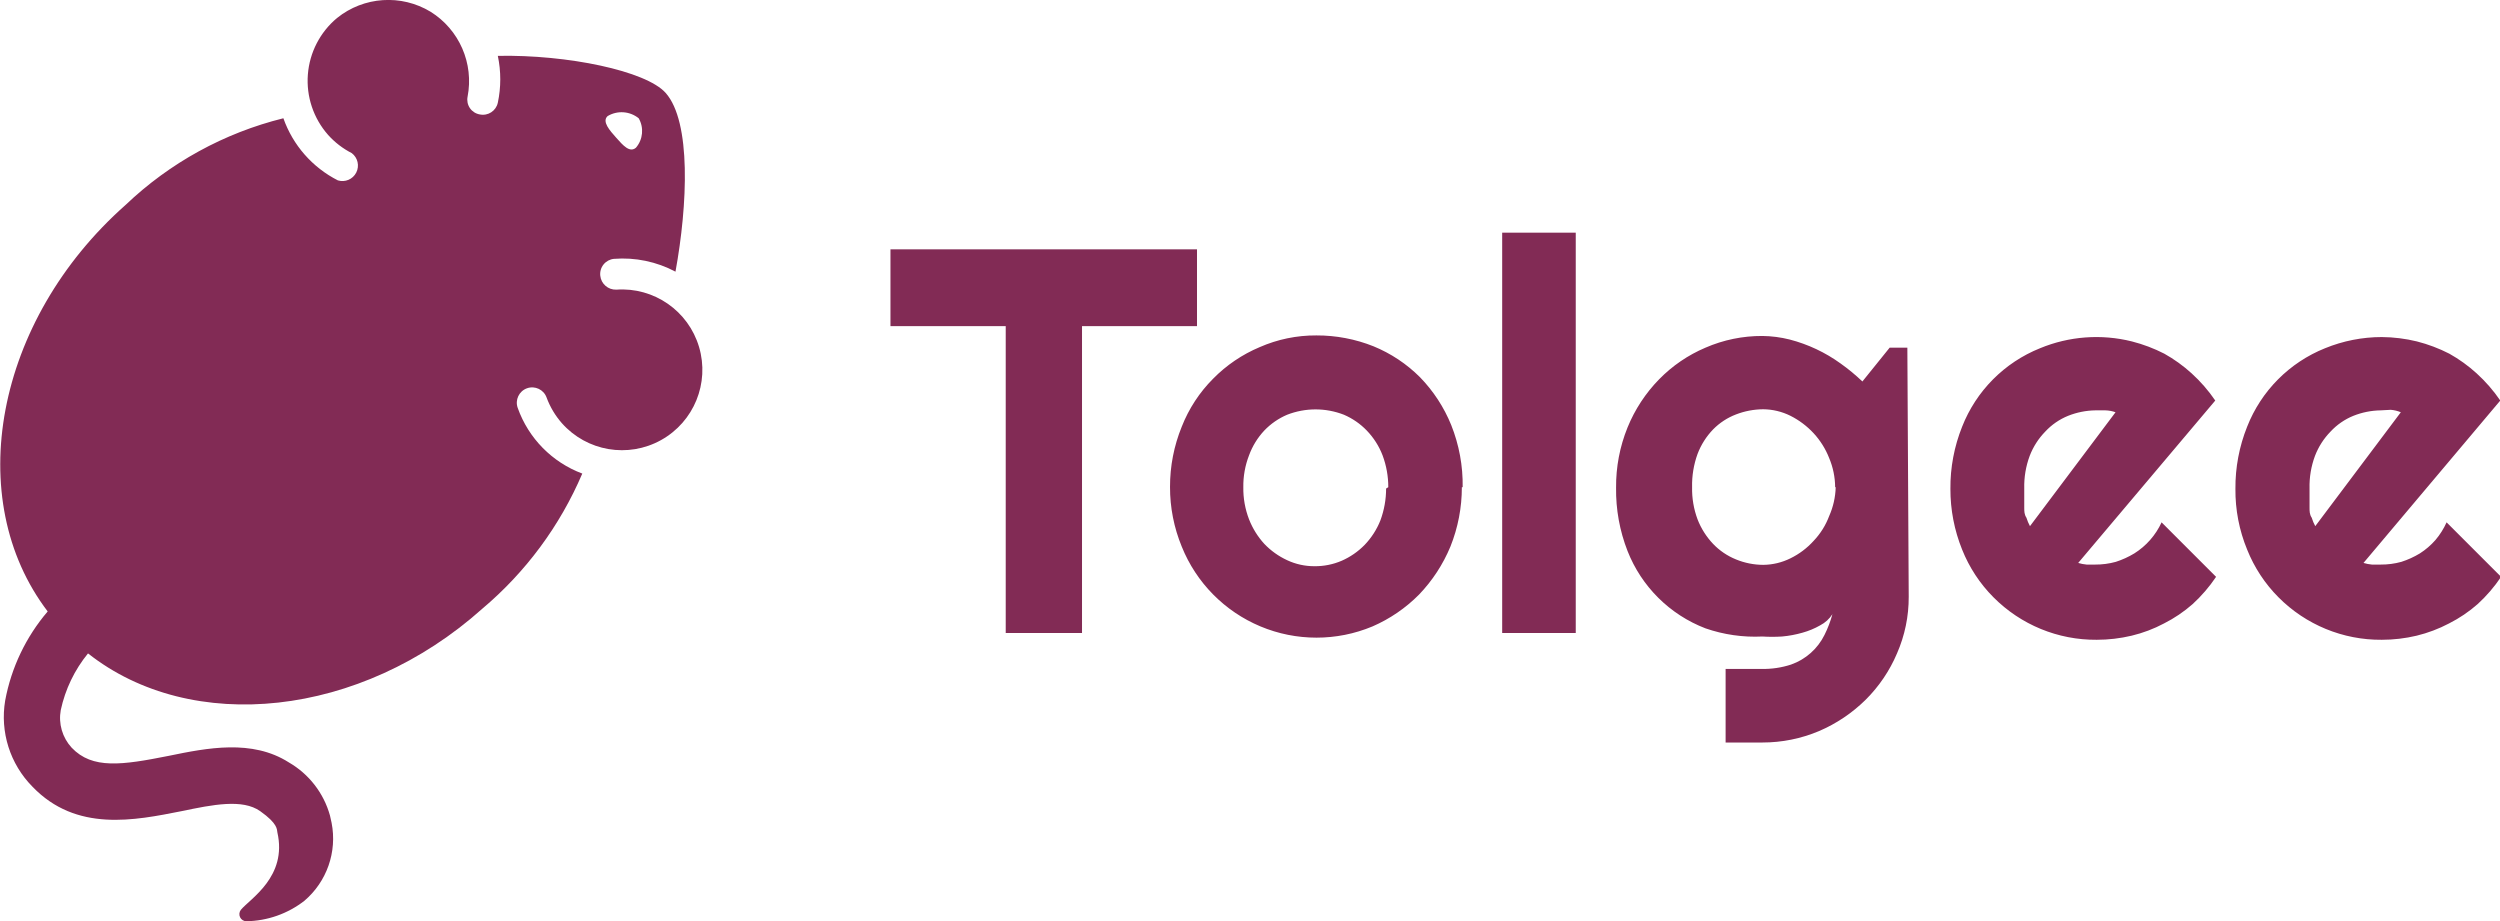
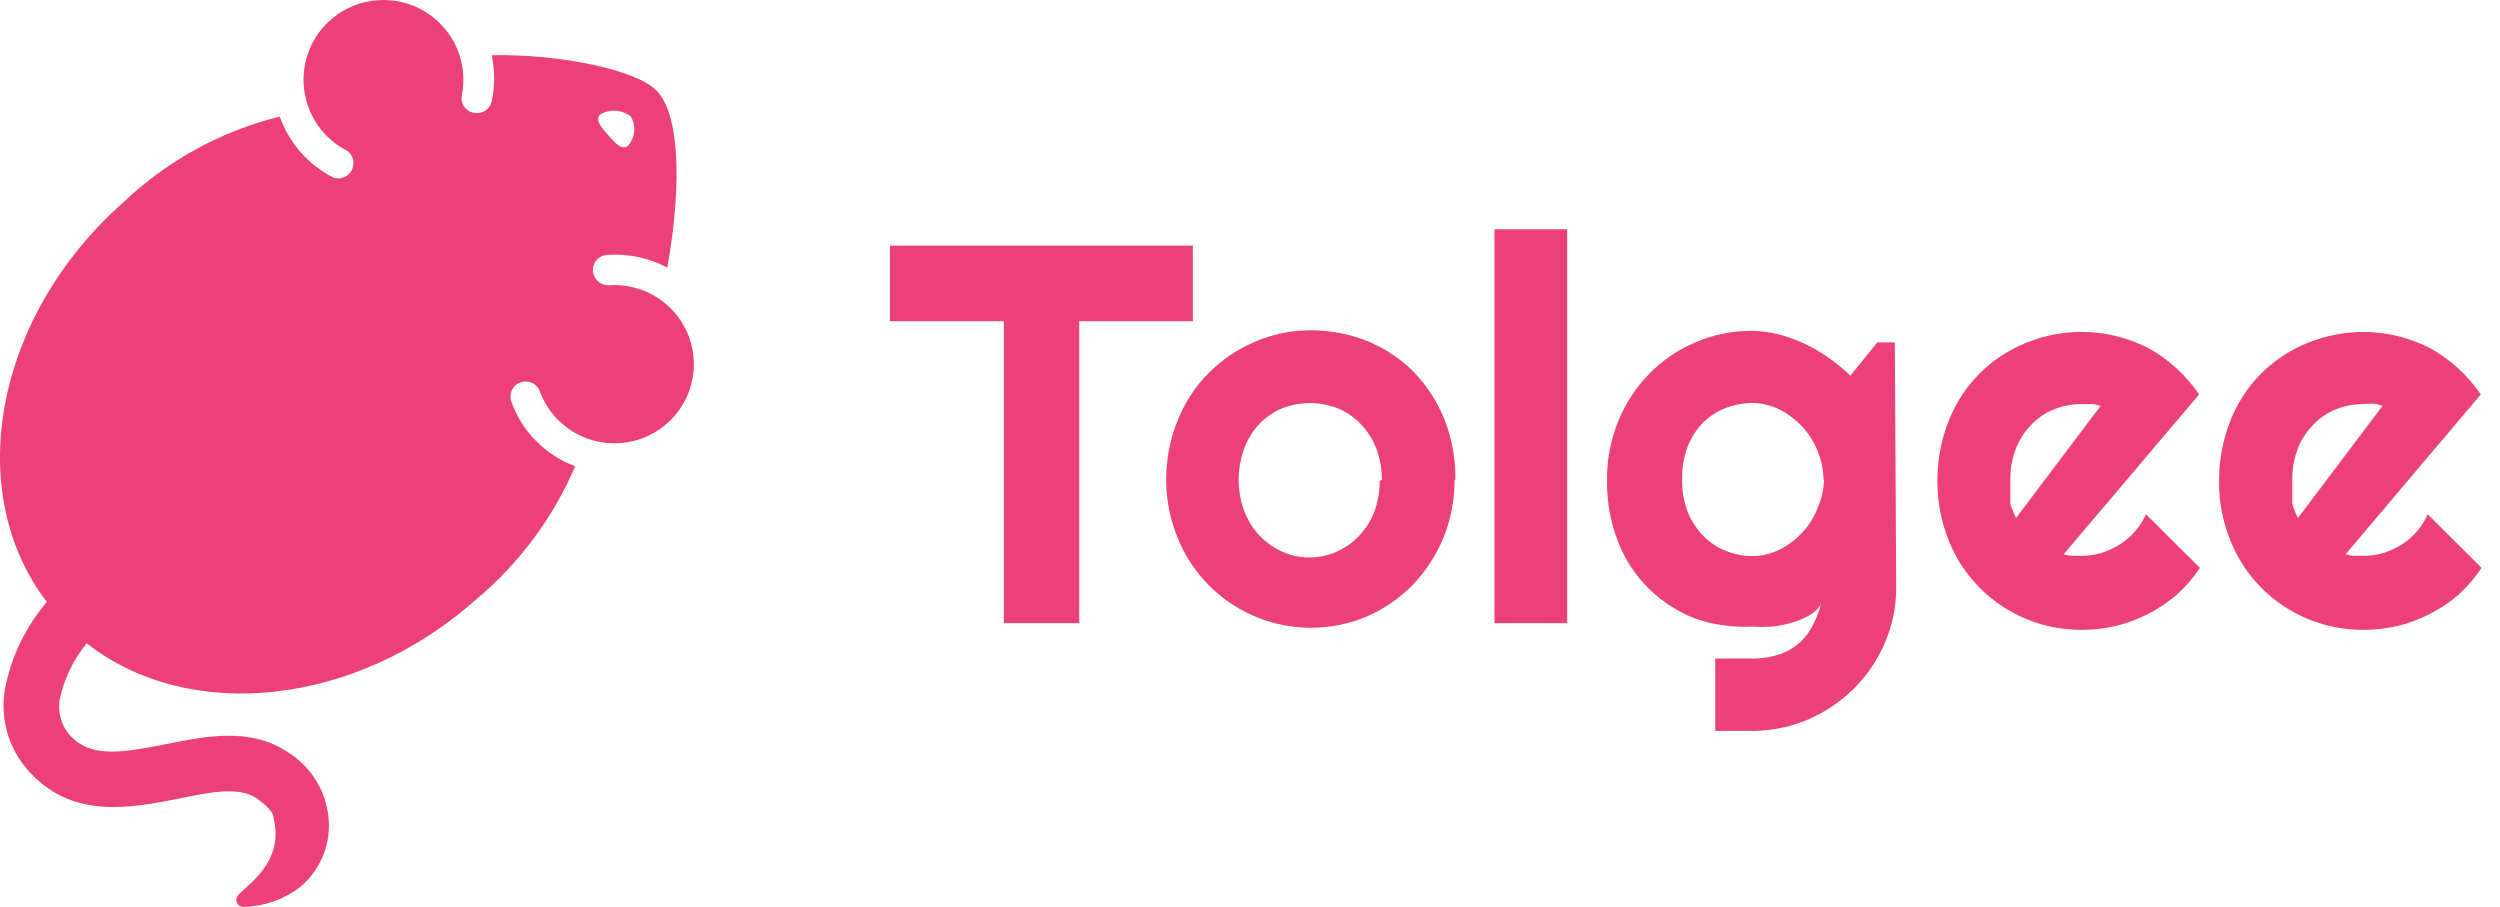
- <svg xmlns="http://www.w3.org/2000/svg" width="91.75" height="33.78" viewBox="0 0 91.75 33.78">
-   <defs>
-     <style>.a,.b{fill:#822b55;}.b{fill-rule:evenodd;}</style>
-   </defs>
-   <path class="a" d="M31,47.6a3,3,0,0,0-.33,4.29,3,3,0,0,0,.87.67.57.57,0,0,1-.51,1,4.08,4.08,0,0,1-2-2.28,12.89,12.89,0,0,0-5.79,3.18c-4.8,4.25-6,10.8-2.86,14.92a7,7,0,0,0-1.56,3.27,3.64,3.64,0,0,0,1,3.16c1.61,1.68,3.75,1.24,5.47.9,1.15-.24,2.24-.46,2.89,0s.61.67.63.78c.37,1.63-1,2.43-1.34,2.84a.26.26,0,0,0,.2.42A3.57,3.57,0,0,0,29.8,80a3,3,0,0,0,1-2.86l-.06-.27a3.26,3.26,0,0,0-1.51-1.95c-1.35-.86-3-.53-4.41-.24-1.71.34-2.8.5-3.56-.3A1.61,1.61,0,0,1,20.86,73a4.93,4.93,0,0,1,1-2.08c3.8,3,10,2.36,14.47-1.64A13.32,13.32,0,0,0,40,64.32a4,4,0,0,1-2.37-2.41.56.56,0,0,1,1.06-.38,3,3,0,0,0,.56.94,2.95,2.95,0,1,0,2-4.9.57.57,0,0,1-.59-.51.56.56,0,0,1,.5-.62,4.13,4.13,0,0,1,2.26.47c.45-2.46.58-5.5-.36-6.56-.72-.81-3.61-1.41-6.16-1.36a4.15,4.15,0,0,1,0,1.72.56.56,0,0,1-.66.43.55.55,0,0,1-.45-.65,3,3,0,0,0-1.36-3.12A3,3,0,0,0,31,47.6Zm11.07,3.68a.94.94,0,0,1-.1,1.08c-.23.2-.48-.09-.72-.36s-.54-.6-.32-.8A1,1,0,0,1,42.07,51.28Z" transform="translate(-18.63 -46.94)" />
-   <path class="b" d="M88.68,68.84a5.13,5.13,0,0,1-.43,2.08,5.32,5.32,0,0,1-1.15,1.7,5.54,5.54,0,0,1-1.71,1.15,5.33,5.33,0,0,1-2.08.42l-1.35,0V71.49l1.33,0a3.27,3.27,0,0,0,1.07-.16,2.17,2.17,0,0,0,1.23-1.09,4.11,4.11,0,0,0,.29-.76,1.18,1.18,0,0,1-.45.41,2.8,2.8,0,0,1-.65.27,4,4,0,0,1-.75.14,5.79,5.79,0,0,1-.72,0A5.56,5.56,0,0,1,81.22,70a5,5,0,0,1-2.86-2.84,6.15,6.15,0,0,1-.42-2.32,5.75,5.75,0,0,1,.42-2.21,5.49,5.49,0,0,1,1.16-1.77,5.24,5.24,0,0,1,1.7-1.16,5.18,5.18,0,0,1,2.09-.43,4.3,4.3,0,0,1,1,.13,5.59,5.59,0,0,1,1.87.88,7.19,7.19,0,0,1,.8.66l1-1.24h.65ZM94.9,67.6a1.55,1.55,0,0,0,.31.06h.31a2.78,2.78,0,0,0,.76-.1,3.22,3.22,0,0,0,.68-.31,2.65,2.65,0,0,0,1-1.14l2,2a5.55,5.55,0,0,1-.86,1,5,5,0,0,1-1.05.71,5,5,0,0,1-1.19.45,5.53,5.53,0,0,1-1.28.15,5.28,5.28,0,0,1-3.79-1.56,5.22,5.22,0,0,1-1.15-1.75,5.9,5.9,0,0,1-.43-2.23,6,6,0,0,1,.43-2.28,5.12,5.12,0,0,1,2.86-2.88,5.4,5.4,0,0,1,3.37-.25,5.71,5.71,0,0,1,1.19.45,5.43,5.43,0,0,1,1,.72,5.64,5.64,0,0,1,.87,1Zm10.47,0a1.55,1.55,0,0,0,.31.06H106a2.78,2.78,0,0,0,.76-.1,3.22,3.22,0,0,0,.68-.31,2.68,2.68,0,0,0,.57-.49,2.74,2.74,0,0,0,.41-.65l2,2a5.55,5.55,0,0,1-.86,1,5,5,0,0,1-1.05.71,5.2,5.2,0,0,1-1.19.45,5.53,5.53,0,0,1-1.28.15,5.28,5.28,0,0,1-3.79-1.56,5.22,5.22,0,0,1-1.15-1.75,5.71,5.71,0,0,1-.43-2.23,6,6,0,0,1,.43-2.28,5.12,5.12,0,0,1,2.86-2.88,5.51,5.51,0,0,1,2.08-.41,5.62,5.62,0,0,1,1.29.16,5.71,5.71,0,0,1,1.19.45,5.43,5.43,0,0,1,1,.72,5.64,5.64,0,0,1,.87,1ZM72.28,64.82A5.84,5.84,0,0,1,71.86,67a5.7,5.7,0,0,1-1.15,1.76A5.47,5.47,0,0,1,69,69.93,5.33,5.33,0,0,1,62,67a5.7,5.7,0,0,1-.43-2.19A5.81,5.81,0,0,1,62,62.6a5.16,5.16,0,0,1,1.15-1.76,5.24,5.24,0,0,1,1.71-1.16,5.1,5.1,0,0,1,2.08-.43,5.6,5.6,0,0,1,2.1.4,5.21,5.21,0,0,1,1.7,1.13,5.47,5.47,0,0,1,1.15,1.76,5.91,5.91,0,0,1,.42,2.28ZM58.34,70.17h-2.8V58.91H51.31V56.09H62.56v2.82H58.34Zm18.12,0h-2.7V55.48h2.7Zm-6.88-5.35a3.32,3.32,0,0,0-.21-1.17,2.72,2.72,0,0,0-.58-.91,2.58,2.58,0,0,0-.84-.58,2.87,2.87,0,0,0-2.08,0,2.53,2.53,0,0,0-.84.58,2.67,2.67,0,0,0-.56.91,3.11,3.11,0,0,0-.21,1.17A3.14,3.14,0,0,0,64.47,66a2.9,2.9,0,0,0,.56.9,2.75,2.75,0,0,0,.84.6,2.34,2.34,0,0,0,1,.22,2.47,2.47,0,0,0,1-.2,2.69,2.69,0,0,0,.84-.58,2.78,2.78,0,0,0,.58-.9,3.36,3.36,0,0,0,.21-1.17Zm16.4,0a2.81,2.81,0,0,0-.22-1.07,2.9,2.9,0,0,0-.57-.91,3,3,0,0,0-.85-.64,2.29,2.29,0,0,0-1-.24,2.82,2.82,0,0,0-1,.19,2.36,2.36,0,0,0-.84.55,2.65,2.65,0,0,0-.57.9,3.36,3.36,0,0,0-.2,1.22,3.19,3.19,0,0,0,.2,1.18,2.75,2.75,0,0,0,.57.9,2.41,2.41,0,0,0,.84.57,2.64,2.64,0,0,0,1,.2,2.29,2.29,0,0,0,1-.24,2.8,2.8,0,0,0,.85-.64,2.69,2.69,0,0,0,.57-.91A2.79,2.79,0,0,0,86,64.82Zm10.29-2.75A1.18,1.18,0,0,0,95.9,62l-.37,0a2.83,2.83,0,0,0-1,.2,2.35,2.35,0,0,0-.84.58,2.61,2.61,0,0,0-.57.89,3.2,3.2,0,0,0-.2,1.19c0,.1,0,.21,0,.33s0,.25,0,.38,0,.25.08.37a1.69,1.69,0,0,0,.13.31Zm10.47,0a1.18,1.18,0,0,0-.37-.09L106,62a2.83,2.83,0,0,0-1,.2,2.35,2.35,0,0,0-.84.58,2.61,2.61,0,0,0-.57.89,3.2,3.2,0,0,0-.2,1.19c0,.09,0,.21,0,.33s0,.25,0,.38,0,.25.08.37a1.69,1.69,0,0,0,.13.31Z" transform="translate(-18.63 -46.94)" />
+ <svg xmlns="http://www.w3.org/2000/svg" width="102" height="37" viewBox="0 0 102 37" fill="none">
+   <path d="M13.58 0.731C13.159 1.075 12.832 1.518 12.626 2.02C12.421 2.521 12.344 3.066 12.403 3.605C12.462 4.143 12.654 4.659 12.963 5.104C13.273 5.55 13.688 5.912 14.173 6.158C14.29 6.246 14.373 6.373 14.406 6.516C14.439 6.659 14.42 6.809 14.353 6.939C14.287 7.07 14.176 7.173 14.04 7.23C13.905 7.287 13.753 7.295 13.613 7.252C12.586 6.733 11.799 5.839 11.415 4.758C9.028 5.347 6.835 6.547 5.054 8.237C-0.219 12.887 -1.537 20.053 1.912 24.56C1.036 25.582 0.445 26.816 0.198 28.138C0.094 28.76 0.139 29.397 0.33 29.998C0.521 30.599 0.852 31.147 1.297 31.595C3.066 33.433 5.417 32.952 7.307 32.58C8.57 32.317 9.767 32.077 10.482 32.58C11.196 33.083 11.152 33.313 11.174 33.433C11.58 35.217 10.075 36.092 9.702 36.541C9.669 36.582 9.649 36.632 9.643 36.685C9.637 36.737 9.646 36.79 9.669 36.838C9.692 36.886 9.727 36.926 9.772 36.955C9.817 36.983 9.868 36.999 9.921 37C10.77 36.986 11.591 36.698 12.261 36.179C12.707 35.802 13.043 35.313 13.236 34.763C13.43 34.213 13.472 33.622 13.36 33.05L13.294 32.755C13.043 31.855 12.447 31.089 11.635 30.622C10.152 29.681 8.339 30.042 6.79 30.359C4.912 30.731 3.714 30.906 2.879 30.031C2.693 29.83 2.557 29.589 2.481 29.327C2.405 29.065 2.39 28.789 2.44 28.521C2.62 27.686 2.996 26.907 3.538 26.245C7.713 29.527 14.525 28.827 19.435 24.451C21.187 22.981 22.568 21.123 23.467 19.024C22.866 18.801 22.322 18.449 21.872 17.993C21.422 17.538 21.078 16.99 20.864 16.388C20.836 16.311 20.824 16.231 20.828 16.15C20.832 16.069 20.852 15.99 20.887 15.917C20.921 15.844 20.97 15.778 21.03 15.724C21.09 15.669 21.161 15.627 21.237 15.6C21.314 15.573 21.395 15.561 21.476 15.565C21.557 15.568 21.637 15.588 21.71 15.623C21.784 15.657 21.849 15.706 21.904 15.766C21.959 15.826 22.001 15.896 22.028 15.972C22.168 16.349 22.377 16.698 22.643 17C23.009 17.411 23.473 17.722 23.993 17.904C24.513 18.086 25.07 18.133 25.613 18.041C26.156 17.948 26.667 17.72 27.096 17.376C27.526 17.033 27.861 16.587 28.069 16.079C28.277 15.571 28.352 15.018 28.286 14.474C28.22 13.929 28.016 13.41 27.693 12.966C27.37 12.522 26.939 12.167 26.44 11.934C25.941 11.702 25.39 11.601 24.841 11.639C24.682 11.646 24.526 11.592 24.406 11.488C24.285 11.384 24.209 11.239 24.192 11.081C24.183 11.001 24.19 10.919 24.213 10.841C24.236 10.764 24.274 10.691 24.325 10.628C24.376 10.565 24.439 10.513 24.511 10.474C24.582 10.435 24.661 10.411 24.742 10.403C25.602 10.336 26.463 10.514 27.225 10.917C27.719 8.226 27.862 4.9 26.829 3.74C26.038 2.854 22.863 2.198 20.062 2.252C20.194 2.873 20.194 3.514 20.062 4.134C20.027 4.292 19.932 4.43 19.796 4.518C19.66 4.606 19.495 4.637 19.337 4.604C19.257 4.591 19.18 4.562 19.112 4.519C19.043 4.476 18.984 4.42 18.938 4.353C18.892 4.287 18.86 4.212 18.843 4.133C18.827 4.054 18.826 3.972 18.842 3.893C18.975 3.237 18.901 2.555 18.63 1.942C18.359 1.328 17.905 0.813 17.329 0.467C16.753 0.121 16.083 -0.039 15.412 0.008C14.741 0.055 14.101 0.308 13.58 0.731ZM25.742 4.758C25.848 4.942 25.895 5.154 25.875 5.366C25.855 5.577 25.77 5.778 25.632 5.939C25.379 6.158 25.104 5.841 24.841 5.545C24.577 5.25 24.247 4.889 24.489 4.67C24.682 4.556 24.905 4.503 25.129 4.518C25.353 4.534 25.567 4.617 25.742 4.758Z" fill="#EC407A" />
+   <path fill-rule="evenodd" clip-rule="evenodd" d="M77.365 23.969C77.369 24.752 77.208 25.528 76.893 26.245C76.597 26.941 76.168 27.573 75.629 28.105C75.088 28.638 74.45 29.064 73.751 29.363C73.027 29.667 72.25 29.824 71.465 29.823H69.982V26.869H71.443C71.842 26.876 72.24 26.817 72.619 26.694C73.209 26.488 73.694 26.06 73.97 25.501C74.104 25.235 74.21 24.956 74.289 24.67C74.166 24.86 73.996 25.014 73.794 25.118C73.57 25.246 73.33 25.345 73.08 25.413C72.811 25.491 72.535 25.542 72.256 25.567C71.993 25.583 71.729 25.583 71.465 25.567C70.686 25.604 69.906 25.493 69.169 25.238C68.458 24.966 67.811 24.549 67.27 24.014C66.729 23.479 66.306 22.838 66.027 22.131C65.71 21.323 65.554 20.461 65.566 19.593C65.558 18.765 65.715 17.943 66.027 17.175C66.322 16.453 66.755 15.796 67.302 15.239C67.834 14.697 68.469 14.265 69.169 13.97C69.894 13.656 70.675 13.495 71.465 13.499C71.836 13.503 72.205 13.551 72.564 13.641C73.303 13.832 74 14.159 74.618 14.604C74.928 14.823 75.222 15.065 75.497 15.326L76.596 13.97H77.31L77.365 23.969ZM84.198 22.613C84.309 22.646 84.424 22.668 84.539 22.678H84.88C85.162 22.68 85.443 22.644 85.715 22.569C85.976 22.485 86.227 22.371 86.462 22.23C86.942 21.93 87.324 21.496 87.56 20.983L89.758 23.171C89.487 23.572 89.17 23.939 88.813 24.265C88.103 24.873 87.26 25.308 86.352 25.534C85.891 25.643 85.419 25.698 84.946 25.698C84.172 25.704 83.406 25.556 82.691 25.263C81.975 24.97 81.326 24.538 80.782 23.991C80.235 23.445 79.805 22.793 79.518 22.077C79.204 21.302 79.043 20.473 79.046 19.637C79.039 18.783 79.199 17.935 79.518 17.142C79.799 16.432 80.222 15.785 80.763 15.244C81.303 14.702 81.949 14.276 82.66 13.991C83.833 13.508 85.131 13.412 86.363 13.718C86.816 13.833 87.254 13.998 87.67 14.21C88.065 14.43 88.434 14.695 88.769 14.998C89.129 15.324 89.45 15.691 89.725 16.092L84.198 22.613ZM95.701 22.613C95.812 22.646 95.926 22.668 96.042 22.678H96.393C96.675 22.68 96.956 22.644 97.228 22.569C97.49 22.485 97.74 22.371 97.975 22.23C98.208 22.081 98.419 21.901 98.602 21.694C98.784 21.479 98.936 21.239 99.052 20.983L101.249 23.171C100.979 23.572 100.662 23.939 100.304 24.265C99.954 24.571 99.567 24.832 99.151 25.041C98.737 25.258 98.298 25.424 97.844 25.534C97.383 25.643 96.911 25.698 96.437 25.698C95.664 25.704 94.897 25.556 94.182 25.263C93.467 24.97 92.818 24.538 92.273 23.991C91.727 23.445 91.297 22.793 91.01 22.077C90.69 21.303 90.529 20.473 90.538 19.637C90.531 18.783 90.691 17.935 91.01 17.142C91.29 16.432 91.714 15.785 92.254 15.244C92.794 14.702 93.44 14.276 94.152 13.991C94.877 13.696 95.653 13.544 96.437 13.543C96.915 13.546 97.39 13.605 97.855 13.718C98.307 13.833 98.746 13.998 99.162 14.21C99.557 14.43 99.925 14.695 100.26 14.998C100.621 15.324 100.942 15.691 101.216 16.092L95.701 22.613ZM59.347 19.571C59.348 20.388 59.192 21.198 58.886 21.956C58.588 22.671 58.16 23.323 57.623 23.882C57.084 24.424 56.446 24.858 55.744 25.162C55.028 25.46 54.26 25.613 53.485 25.613C52.709 25.612 51.941 25.459 51.226 25.16C50.51 24.862 49.861 24.425 49.317 23.875C48.772 23.325 48.343 22.673 48.054 21.956C47.739 21.196 47.578 20.382 47.581 19.56C47.579 18.731 47.739 17.91 48.054 17.142C48.337 16.421 48.768 15.765 49.317 15.217C49.852 14.674 50.491 14.242 51.196 13.948C51.916 13.633 52.694 13.473 53.481 13.477C54.271 13.474 55.054 13.623 55.788 13.915C56.486 14.2 57.121 14.62 57.656 15.151C58.198 15.706 58.627 16.36 58.919 17.077C59.237 17.87 59.394 18.718 59.38 19.571H59.347ZM44.033 25.424H40.956V13.105H36.309V10.02H48.669V13.105H44.033V25.424ZM63.94 25.424H60.974V9.353H63.94V25.424ZM56.381 19.571C56.382 19.134 56.304 18.701 56.151 18.291C56.007 17.92 55.79 17.582 55.513 17.296C55.251 17.025 54.937 16.809 54.59 16.661C53.855 16.376 53.04 16.376 52.305 16.661C51.958 16.808 51.644 17.024 51.382 17.296C51.112 17.583 50.903 17.921 50.767 18.291C50.459 19.121 50.459 20.032 50.767 20.862C50.91 21.225 51.118 21.559 51.382 21.847C51.646 22.122 51.959 22.345 52.305 22.503C52.649 22.663 53.024 22.745 53.404 22.744C53.781 22.748 54.156 22.673 54.502 22.525C54.848 22.374 55.161 22.159 55.425 21.891C55.7 21.607 55.916 21.272 56.063 20.906C56.215 20.496 56.293 20.063 56.293 19.626L56.381 19.571ZM74.399 19.571C74.396 19.169 74.314 18.771 74.157 18.401C74.012 18.033 73.8 17.695 73.531 17.405C73.264 17.118 72.948 16.881 72.597 16.705C72.255 16.535 71.88 16.446 71.498 16.442C71.123 16.445 70.75 16.515 70.4 16.65C70.052 16.782 69.738 16.988 69.477 17.252C69.203 17.534 68.99 17.869 68.851 18.236C68.695 18.664 68.621 19.117 68.631 19.571C68.622 20.012 68.696 20.45 68.851 20.862C68.993 21.228 69.206 21.562 69.477 21.847C69.737 22.118 70.051 22.33 70.4 22.471C70.748 22.614 71.121 22.688 71.498 22.689C71.88 22.686 72.255 22.596 72.597 22.427C72.95 22.255 73.267 22.017 73.531 21.727C73.805 21.44 74.018 21.101 74.157 20.731C74.32 20.365 74.41 19.971 74.421 19.571H74.399ZM85.704 16.562C85.573 16.515 85.436 16.49 85.297 16.486H84.891C84.514 16.492 84.142 16.566 83.792 16.705C83.441 16.846 83.126 17.063 82.869 17.339C82.596 17.618 82.383 17.949 82.243 18.313C82.087 18.729 82.013 19.171 82.023 19.615V20.392C82.009 20.532 82.039 20.674 82.111 20.797C82.147 20.914 82.195 21.028 82.254 21.136L85.704 16.562ZM97.206 16.562C97.077 16.508 96.94 16.475 96.8 16.464L96.393 16.486C96.017 16.492 95.644 16.566 95.295 16.705C94.944 16.846 94.629 17.063 94.372 17.339C94.099 17.618 93.885 17.949 93.746 18.313C93.59 18.729 93.516 19.171 93.526 19.615V20.392C93.511 20.532 93.542 20.674 93.614 20.797C93.65 20.914 93.698 21.028 93.757 21.136L97.206 16.562Z" fill="#EC407A" />
</svg>
